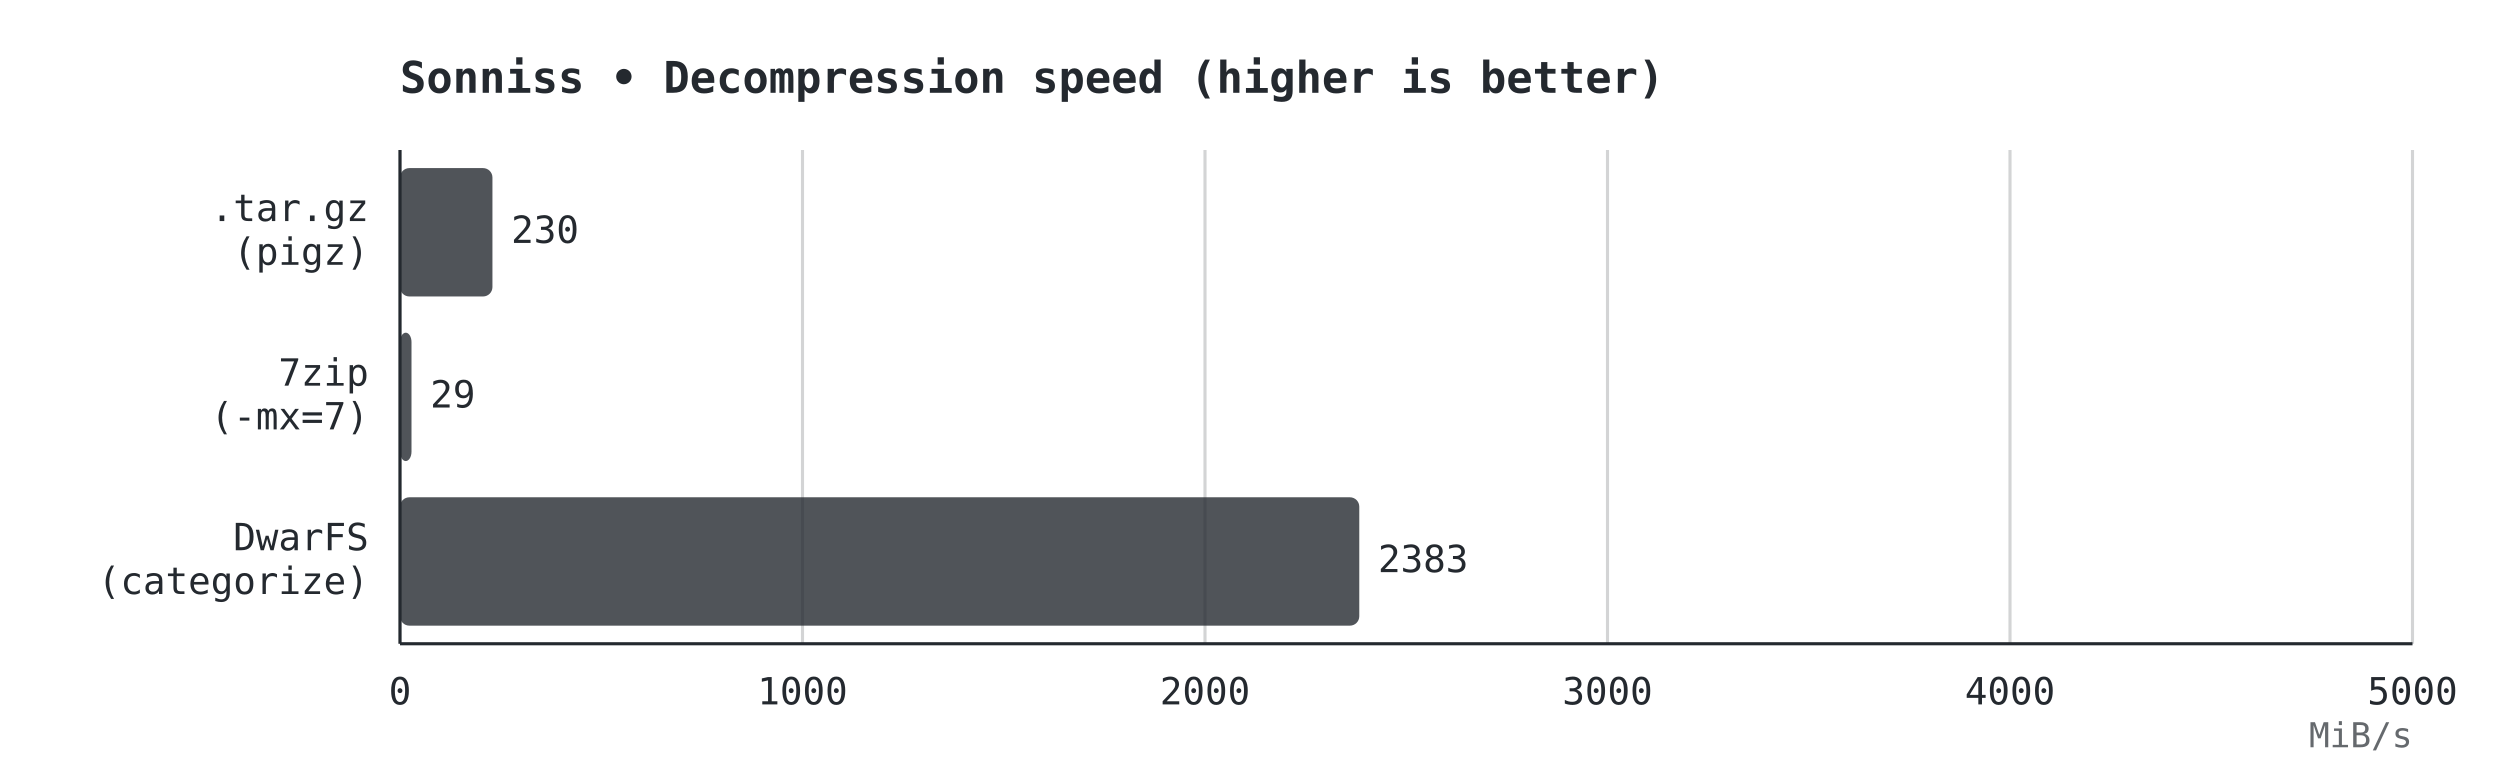
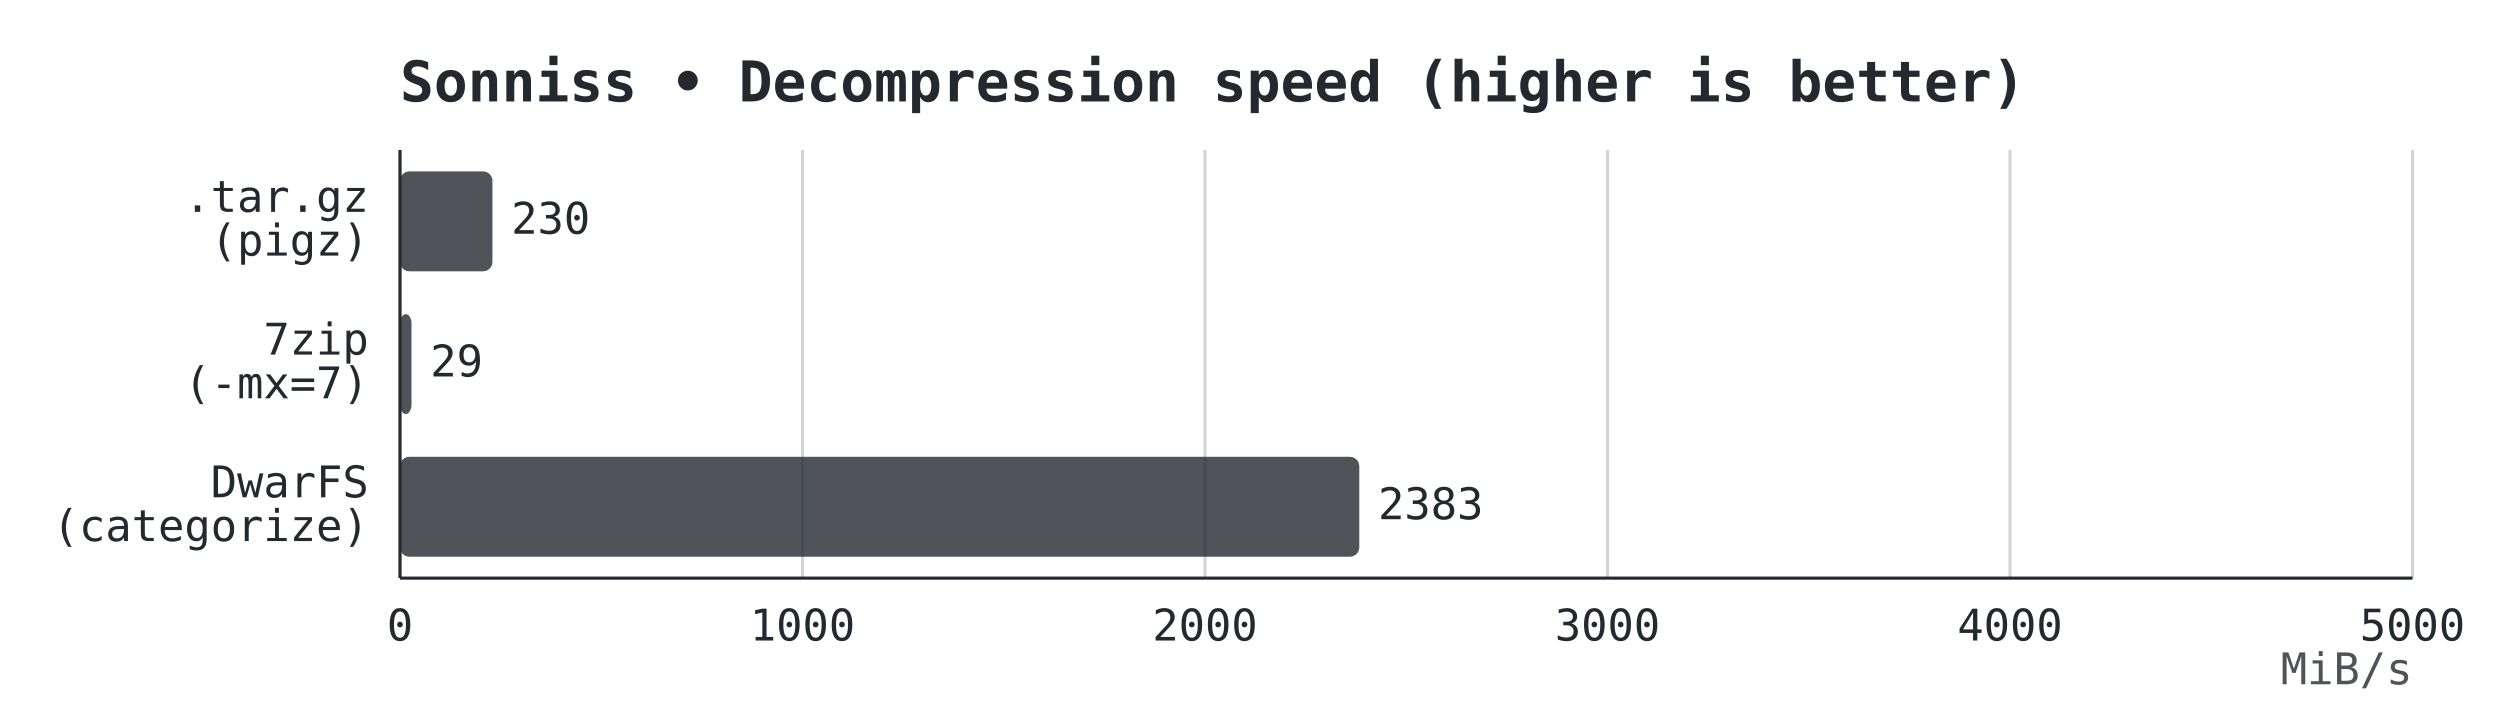
- <svg xmlns="http://www.w3.org/2000/svg" width="800" height="250" viewBox="0 0 800 250" role="img" aria-label="Sonniss • Decompression speed (higher is better)">
+ <svg xmlns="http://www.w3.org/2000/svg" width="800" height="229" viewBox="0 0 800 229" role="img" aria-label="Sonniss • Decompression speed (higher is better)">
  <style>
    :root {
      color: var(--fgColor-default, #24292f);
      font-family: ui-monospace, SFMono-Regular, Menlo, Consolas, monospace;
    }
    @media (prefers-color-scheme: dark) {
      :root { color: var(--fgColor-default, #c9d1d9); }
    }
-     .t { fill: currentColor; font-size: 12px; dominant-baseline: middle; }
-     .title { font-weight: 600; font-size: 14px; dominant-baseline: hanging; }
+     .t { fill: currentColor; font-size: 14px; dominant-baseline: middle; }
+     .title { font-weight: 600; font-size: 18px; dominant-baseline: hanging; }
    .axis { stroke: currentColor; stroke-width: 1; }
    .grid { stroke: currentColor; stroke-width: 1; opacity: .2; }
    .bar { fill: currentColor; opacity: .8; }
-     .unit { opacity: .7; font-size: 11px; }
+     .unit { opacity: .8; font-size: 14px; }
  </style>
-   <rect x="0" y="0" width="800" height="250" fill="none" />
+   <rect x="0" y="0" width="800" height="229" fill="none" />
  <text x="128" y="20" class="t title">Sonniss • Decompression speed (higher is better)</text>
-   <line x1="128" y1="206" x2="772" y2="206" class="axis" />
-   <line x1="128" y1="48" x2="128" y2="206" class="axis" />
-   <line x1="128.00" y1="48" x2="128.00" y2="206" class="grid" />
-   <text x="128.00" y="222" class="t" text-anchor="middle">0</text>
-   <line x1="256.80" y1="48" x2="256.80" y2="206" class="grid" />
-   <text x="256.80" y="222" class="t" text-anchor="middle">1000</text>
-   <line x1="385.60" y1="48" x2="385.60" y2="206" class="grid" />
-   <text x="385.60" y="222" class="t" text-anchor="middle">2000</text>
-   <line x1="514.40" y1="48" x2="514.40" y2="206" class="grid" />
-   <text x="514.40" y="222" class="t" text-anchor="middle">3000</text>
-   <line x1="643.20" y1="48" x2="643.20" y2="206" class="grid" />
-   <text x="643.20" y="222" class="t" text-anchor="middle">4000</text>
-   <line x1="772.00" y1="48" x2="772.00" y2="206" class="grid" />
-   <text x="772.00" y="222" class="t" text-anchor="middle">5000</text>
-   <text x="772" y="236" class="t unit" text-anchor="end">MiB/s</text>
-   <rect class="bar" x="128.00" y="53.79" width="29.58" height="41.08" rx="3" ry="3" />
-   <text x="118.00" y="67.33" class="t" text-anchor="end">.tar.gz</text>
-   <text x="118.00" y="81.33" class="t" text-anchor="end">(pigz)</text>
-   <text x="163.58" y="74.33" class="t">230</text>
-   <rect class="bar" x="128.00" y="106.46" width="3.68" height="41.08" rx="3" ry="3" />
-   <text x="118.00" y="120.00" class="t" text-anchor="end">7zip</text>
-   <text x="118.00" y="134.00" class="t" text-anchor="end">(-mx=7)</text>
-   <text x="137.68" y="127.00" class="t">29</text>
-   <rect class="bar" x="128.00" y="159.13" width="306.97" height="41.08" rx="3" ry="3" />
-   <text x="118.00" y="172.67" class="t" text-anchor="end">DwarFS</text>
-   <text x="118.00" y="186.67" class="t" text-anchor="end">(categorize)</text>
-   <text x="440.97" y="179.67" class="t">2383</text>
+   <line x1="128" y1="185" x2="772" y2="185" class="axis" />
+   <line x1="128" y1="48" x2="128" y2="185" class="axis" />
+   <line x1="128.00" y1="48" x2="128.00" y2="185" class="grid" />
+   <text x="128.00" y="201" class="t" text-anchor="middle">0</text>
+   <line x1="256.80" y1="48" x2="256.80" y2="185" class="grid" />
+   <text x="256.80" y="201" class="t" text-anchor="middle">1000</text>
+   <line x1="385.60" y1="48" x2="385.60" y2="185" class="grid" />
+   <text x="385.60" y="201" class="t" text-anchor="middle">2000</text>
+   <line x1="514.40" y1="48" x2="514.40" y2="185" class="grid" />
+   <text x="514.40" y="201" class="t" text-anchor="middle">3000</text>
+   <line x1="643.20" y1="48" x2="643.20" y2="185" class="grid" />
+   <text x="643.20" y="201" class="t" text-anchor="middle">4000</text>
+   <line x1="772.00" y1="48" x2="772.00" y2="185" class="grid" />
+   <text x="772.00" y="201" class="t" text-anchor="middle">5000</text>
+   <text x="772" y="215" class="t unit" text-anchor="end">MiB/s</text>
+   <rect class="bar" x="128.00" y="54.85" width="29.58" height="31.97" rx="3" ry="3" />
+   <text x="118.00" y="63.83" class="t" text-anchor="end">.tar.gz</text>
+   <text x="118.00" y="77.83" class="t" text-anchor="end">(pigz)</text>
+   <text x="163.58" y="70.83" class="t">230</text>
+   <rect class="bar" x="128.00" y="100.52" width="3.68" height="31.97" rx="3" ry="3" />
+   <text x="118.00" y="109.50" class="t" text-anchor="end">7zip</text>
+   <text x="118.00" y="123.50" class="t" text-anchor="end">(-mx=7)</text>
+   <text x="137.68" y="116.50" class="t">29</text>
+   <rect class="bar" x="128.00" y="146.18" width="306.97" height="31.97" rx="3" ry="3" />
+   <text x="118.00" y="155.17" class="t" text-anchor="end">DwarFS</text>
+   <text x="118.00" y="169.17" class="t" text-anchor="end">(categorize)</text>
+   <text x="440.97" y="162.17" class="t">2383</text>
</svg>
